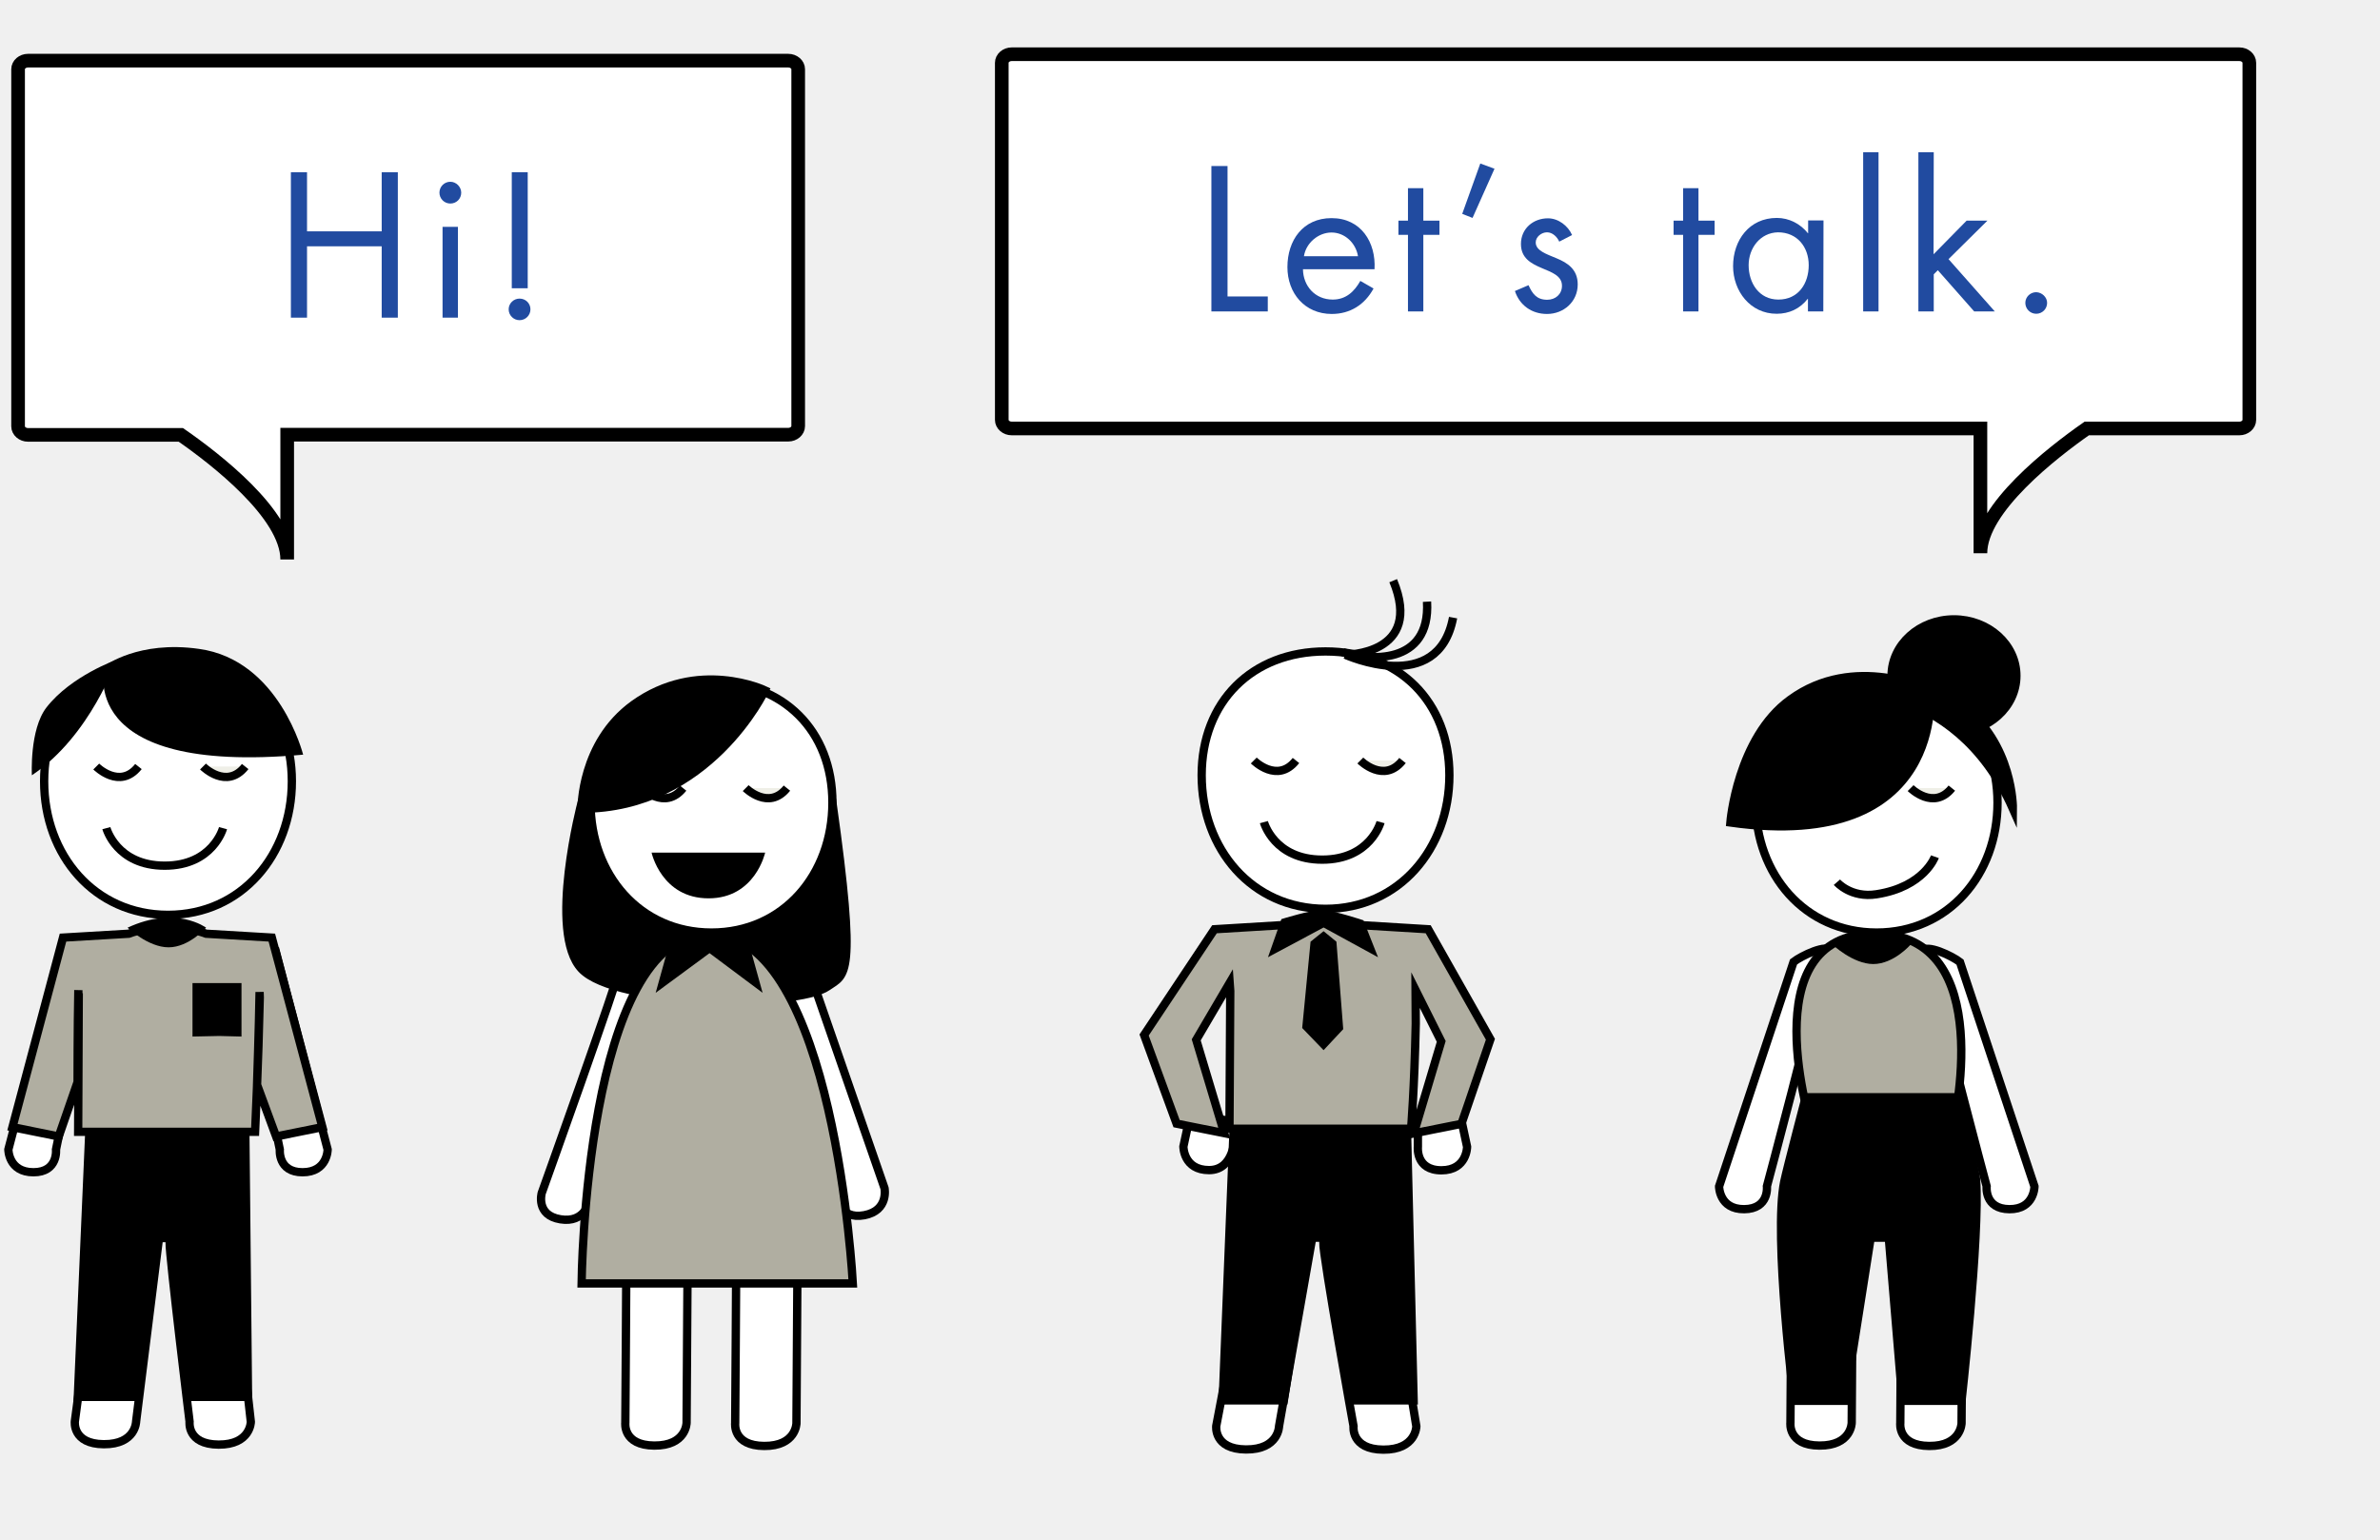
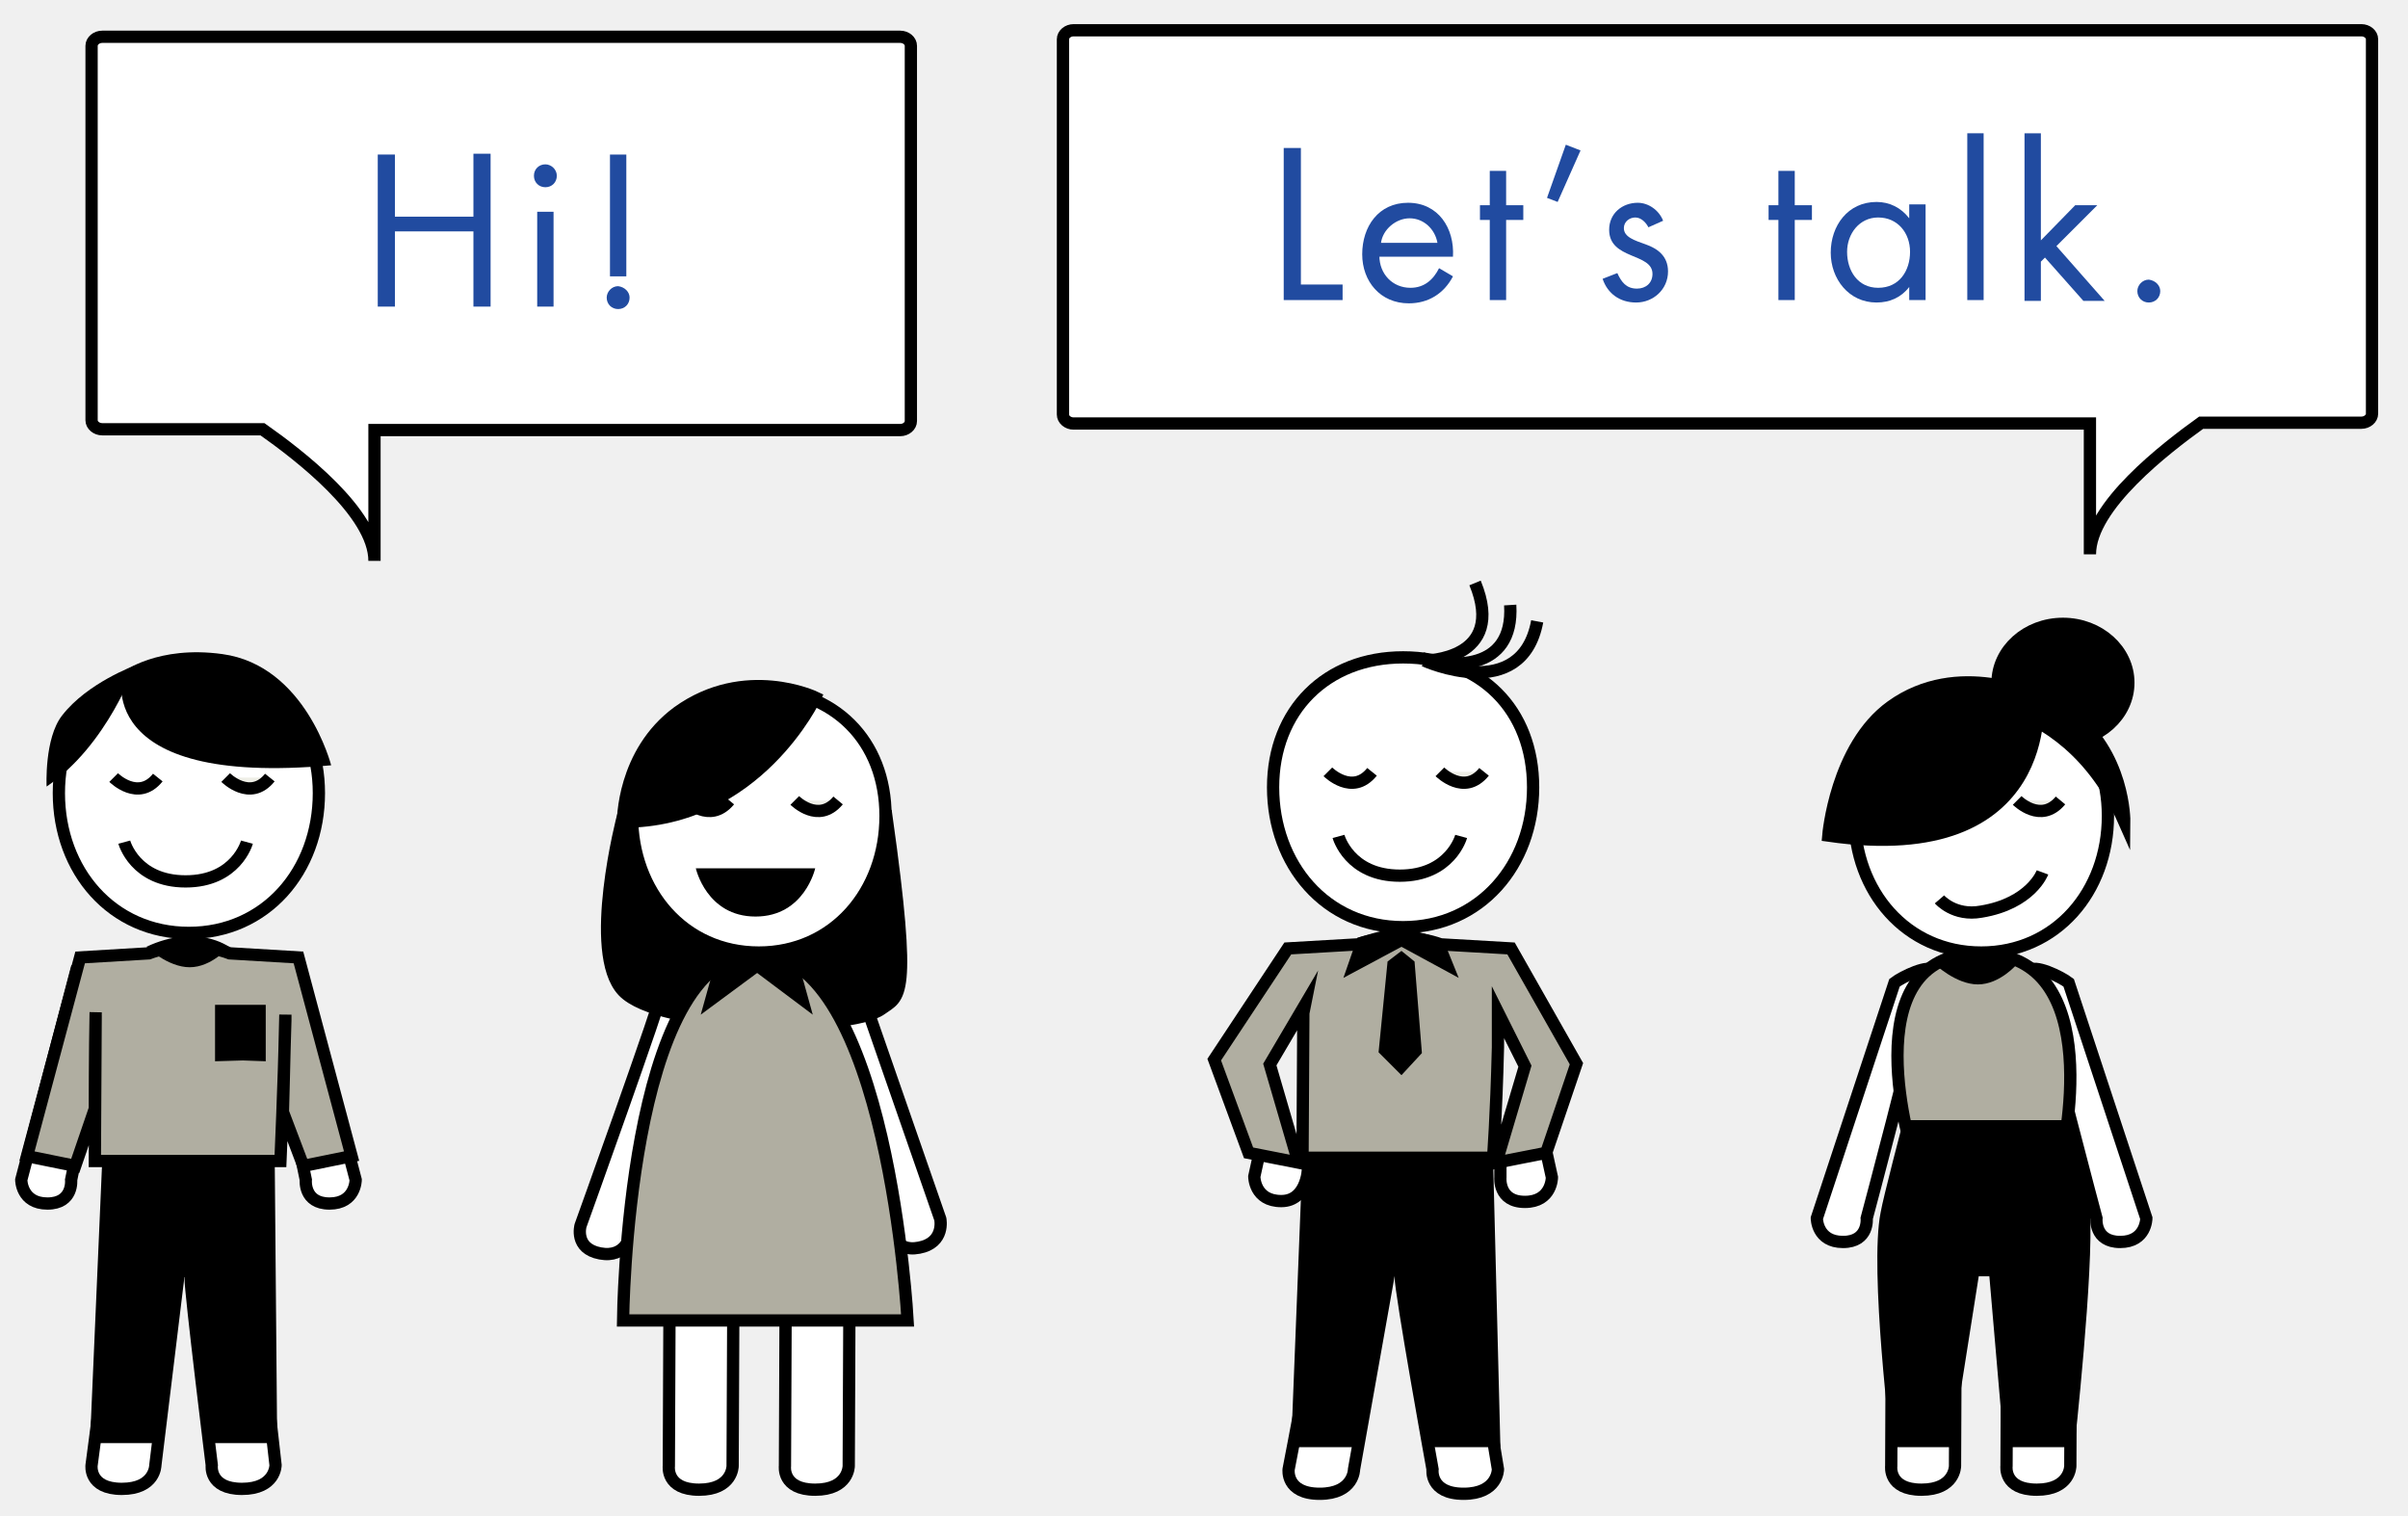
- <svg xmlns="http://www.w3.org/2000/svg" version="1.1" id="Layer_1" x="0px" y="0px" viewBox="0 0 1224 792" enable-background="new 0 0 1224 792" xml:space="preserve">
-   <ellipse stroke="#000000" stroke-width="4.273" stroke-miterlimit="10" cx="1004.9" cy="347.6" rx="32.1" ry="29" />
-   <path fill="#FFFFFF" stroke="#000000" stroke-width="4.273" stroke-miterlimit="10" d="M319.4,495.9  c-1.4,7.9-40.8,117.8-40.8,117.8s-3.2,11.4,9.6,13.5s14.8-9.3,14.8-9.3l40.8-117.8L319.4,495.9z" />
-   <path fill="#FFFFFF" stroke="#000000" stroke-width="4.273" stroke-miterlimit="10" d="M391.7,519.4c1.5,7.7,39,96.4,39,96.4  s1.1,11.7,13.8,9.3c12.7-2.4,10.4-13.9,10.4-13.9l-45.6-131.5L391.7,519.4z" />
-   <path stroke="#000000" stroke-width="4.273" stroke-miterlimit="10" d="M299.1,412.9c0,0-17.6,66.8,0,85.5  c17.6,18.7,110.6,20.4,126.6,9c9-6.3,15.2-3.5,2.4-94.5H299.1z" />
-   <path fill="#FFFFFF" stroke="#000000" stroke-width="4.273" stroke-miterlimit="10" d="M428.1,412.9c0,36.9-25.2,66.8-62.2,66.8  s-62.2-30-62.2-66.8s25.2-62.2,62.2-62.2C402.9,350.7,428.1,376,428.1,412.9z" />
-   <path stroke="#000000" stroke-width="4.273" stroke-miterlimit="10" d="M393.4,355.1c0,0-28.7,60.9-94.3,60.9  c0,0-0.4-33.8,26.7-53.5C358.9,338.6,393.4,355.1,393.4,355.1z" />
-   <path d="M335.1,438.6h58.4c0,0-5.1,23.5-29.1,23.5C340.2,462.1,335.1,438.6,335.1,438.6z" />
-   <path fill="#FFFFFF" stroke="#000000" stroke-width="4.273" stroke-miterlimit="10" d="M322.2,637.1c0,7.9-0.6,94.7-0.6,94.7  s-1.5,11.7,14.9,11.8c16.5,0.1,16.6-11.7,16.6-11.7l0.6-94.7L322.2,637.1z" />
-   <path fill="#FFFFFF" stroke="#000000" stroke-width="4.273" stroke-miterlimit="10" d="M378.7,637.3c0,7.9-0.6,94.7-0.6,94.7  s-1.5,11.7,14.9,11.8c16.5,0.1,16.6-11.7,16.6-11.7l0.6-94.7L378.7,637.3z" />
-   <path fill="#B0AEA1" stroke="#000000" stroke-width="4.273" stroke-miterlimit="10" d="M364.9,480.3c64.3,0,73.7,179.9,73.7,179.9  H299.1C299.1,660.2,300.7,480.3,364.9,480.3z" />
-   <path d="M344,486.2l-6.8,24.5l27.7-20.4l27.3,20.4l-7.3-26.3c0,0-15.5-5.2-20.8-5.3C358.8,479.1,344,486.2,344,486.2z" />
-   <path fill="#EFEFE7" stroke="#000000" stroke-width="4.273" stroke-miterlimit="10" d="M383.5,405.4c0,0,11.8,11.7,21.2,0" />
-   <path fill="none" stroke="#000000" stroke-width="4.273" stroke-miterlimit="10" d="M330.1,405.4c0,0,11.8,11.7,21.2,0" />
-   <path fill="#FFFFFF" stroke="#000000" stroke-width="4.273" stroke-miterlimit="10" d="M996.4,508.1c0,7.9,25.3,102.1,25.3,102.1  s-1.3,11.7,11.7,11.8c12.9,0.1,12.9-11.7,12.9-11.7L1008,494.9c-3.8-3-17.4-9.7-19.6-5.5C986.1,493.9,996.4,508.1,996.4,508.1z" />
-   <path fill="#FFFFFF" stroke="#000000" stroke-width="4.273" stroke-miterlimit="10" d="M934,508.1c0,7.9-25.3,102.1-25.3,102.1  s1.3,11.7-11.7,11.8c-12.9,0.1-12.9-11.7-12.9-11.7l38.3-115.5c3.8-3,17.4-9.7,19.6-5.5C944.3,493.9,934,508.1,934,508.1z" />
-   <path fill="#FFFFFF" stroke="#000000" stroke-width="4.273" stroke-miterlimit="10" d="M1027.3,412.9c0,36.9-25.2,66.8-62.2,66.8  c-37,0-62.2-30-62.2-66.8s25.2-62.2,62.2-62.2C1002.1,350.7,1027.3,376,1027.3,412.9z" />
-   <path stroke="#000000" stroke-width="4.273" stroke-miterlimit="10" d="M992.6,355.1c0,0,8.9,83.7-102.7,68c0,0,3.5-43.5,30.8-63.2  C953.7,335.8,992.6,355.1,992.6,355.1z" />
-   <path stroke="#000000" stroke-width="4.273" stroke-miterlimit="10" d="M940.9,355.1c0,0,64-7.5,94.3,60.9c0,0,0.4-33.8-26.7-53.5  C975.5,338.6,940.9,355.1,940.9,355.1z" />
-   <path fill="#FFFFFF" stroke="#000000" stroke-width="4.273" stroke-miterlimit="10" d="M921.4,637.1c0,7.9-0.6,94.7-0.6,94.7  s-1.5,11.7,14.9,11.8c16.5,0.1,16.6-11.7,16.6-11.7l0.6-94.7L921.4,637.1z" />
-   <path fill="#FFFFFF" stroke="#000000" stroke-width="4.273" stroke-miterlimit="10" d="M977.9,637.3c0,7.9-0.6,94.7-0.6,94.7  s-1.5,11.7,14.9,11.8s16.6-11.7,16.6-11.7l0.6-94.7L977.9,637.3z" />
-   <path fill="#B0AEA1" stroke="#000000" stroke-width="4.273" stroke-miterlimit="10" d="M964.1,480.3c64.3,0,40.1,100.3,40.1,100.3  h-72.3C931.9,580.6,899.9,480.3,964.1,480.3z" />
-   <path fill="#EFEFE7" stroke="#000000" stroke-width="4.273" stroke-miterlimit="10" d="M982.6,405.4c0,0,11.8,11.7,21.2,0" />
-   <path fill="none" stroke="#000000" stroke-width="4.273" stroke-miterlimit="10" d="M929.3,405.4c0,0,11.8,11.7,21.2,0" />
-   <path fill="#FFFFFF" stroke="#000000" stroke-width="4.273" stroke-miterlimit="10" d="M633,576.6c2.7,6.3,2,8,2,8  s0,17.3-13.2,17.3c-13.2,0-13.2-12.1-13.2-12.1l3.5-16.3L633,576.6z" />
-   <path fill="#FFFFFF" stroke="#000000" stroke-width="4.273" stroke-miterlimit="10" d="M729.2,578.8c0,8.2,0,11.1,0,11.1  s-1.3,12.1,12.1,12.1c13.2,0,13.2-12.1,13.2-12.1l-3.5-16.3L729.2,578.8z" />
-   <path fill="#B0AEA1" stroke="#000000" stroke-width="4.273" stroke-miterlimit="10" d="M632.7,509.8l-0.4,70.8h93.4  c0,0,1.7-20.3,2.4-54l-0.1-17.3l13.2,26.4L727.1,583l24.5-4.9l14.9-43.5L734.5,478l-34.6-2.1c-5.5-2-11.8-3.1-19.3-3.1h-2.1  c-7.5,0-13.8,1.1-19.3,3.1l-34.6,2.1l-36.2,54.4l16.7,45.6l24.5,4.9l-14.4-48l17.2-29.3L632.7,509.8z" />
-   <path fill="#FFFFFF" stroke="#000000" stroke-width="4.273" stroke-miterlimit="10" d="M745.4,398.8c0,37.8-25.9,68.7-63.7,68.7  s-63.7-30.7-63.7-68.7c0-37.8,25.9-63.7,63.7-63.7S745.4,361,745.4,398.8z" />
-   <path fill="none" stroke="#000000" stroke-width="4.273" stroke-miterlimit="10" d="M650,422.9c0,0,5.2,19.3,30,19.3  s30-19.3,30-19.3" />
-   <path fill="#FFFFFF" stroke="#000000" stroke-width="4.273" stroke-miterlimit="10" d="M642.2,638.7c0,8.2-16.7,94.8-16.7,94.8  s-1.5,12,15.3,12.1c16.9,0.1,17-12,17-12l16.7-94.8L642.2,638.7z" />
-   <path fill="#FFFFFF" stroke="#000000" stroke-width="4.273" stroke-miterlimit="10" d="M680.5,638.8c0,8.2,15.6,94.8,15.6,94.8  s-1.5,12,15.3,12.1c16.9,0.1,17-12,17-12L712.9,639L680.5,638.8z" />
-   <path d="M659,472.8l-6.9,19.6l28.6-15.3l28,15.3l-7.5-19c0,0-15.9-5.3-21.4-5.3C674.3,468,659,472.8,659,472.8z" />
-   <path fill="#EFEFE7" stroke="#000000" stroke-width="4.273" stroke-miterlimit="10" d="M699.6,391.2c0,0,12.1,12.1,21.7,0" />
-   <path fill="none" stroke="#000000" stroke-width="4.273" stroke-miterlimit="10" d="M644.8,391.2c0,0,12.1,12.1,21.7,0" />
-   <polygon points="632.3,580.6 725.7,580.6 729.2,722.5 693.9,722.5 680.7,638.8 675.2,638.8 662.1,722.5 626.6,722.5 " />
-   <path d="M927,562.3h80.3c0,0,10.6,37.8,11.1,44.3c2.1,29-7.7,116.1-7.7,116.1h-34.3l-7-83.9h-5.5l-13.2,83.9h-30  c0,0-11-86.9-5.2-115.2C917,600.3,927,562.3,927,562.3z" />
-   <path fill="none" stroke="#000000" stroke-width="4.273" stroke-miterlimit="10" d="M691.9,336.8c0,0,47.7,21.7,55.4-19.1" />
-   <path fill="none" stroke="#000000" stroke-width="4.273" stroke-miterlimit="10" d="M690.6,335.5c12.7,4.2,45.2,7.2,43.3-26" />
-   <path fill="none" stroke="#000000" stroke-width="4.273" stroke-miterlimit="10" d="M691.9,336.8c0,0,40.4,0.1,24.6-38.1" />
-   <polygon points="680.7,479 674,484.4 669.7,528.8 680.7,540.2 690.8,529.4 687.3,484.4 " />
-   <path fill="#FFFFFF" stroke="#000000" stroke-width="4.273" stroke-miterlimit="10" d="M150.1,401.9c0,37.8-25.9,68.7-63.7,68.7  s-63.7-30.7-63.7-68.7s25.9-63.7,63.7-63.7S150.1,364.1,150.1,401.9z" />
-   <path fill="none" stroke="#000000" stroke-width="4.273" stroke-miterlimit="10" d="M54.7,426c0,0,5.2,19.3,30,19.3  s30-19.3,30-19.3" />
-   <path fill="#EFEFE7" stroke="#000000" stroke-width="4.273" stroke-miterlimit="10" d="M104.4,394.3c0,0,12.1,12.1,21.7,0" />
-   <path fill="none" stroke="#000000" stroke-width="4.273" stroke-miterlimit="10" d="M49.5,394.3c0,0,12.1,12.1,21.7,0" />
-   <path d="M942.3,485.8c0,0,10.6,10.1,21.1,10.1c10.6,0,19.3-10.1,19.3-10.1S967.1,474.2,942.3,485.8z" />
-   <path fill="none" stroke="#000000" stroke-width="4.273" stroke-miterlimit="10" d="M944.7,453.8c0,0,7.2,8.3,20.4,6.2  c24.5-3.8,30-19.3,30-19.3" />
-   <path d="M53.9,342.5c0,0-16.5,56.4,102,45.7c0,0-12.2-48.7-53.5-54.4C71.2,329.3,53.9,342.5,53.9,342.5z" />
-   <path d="M59.9,339.4c0,0-13.2,39-43.5,59.4c0,0-1.3-23.5,7.5-34.9C36.6,347.6,59.9,339.4,59.9,339.4z" />
-   <path fill="#FFFFFF" stroke="#000000" stroke-width="4.273" stroke-miterlimit="10" d="M48.5,489.3c0,7.9-19.7,102-19.7,102  S30,603,17.2,603c-12.9,0-12.9-11.7-12.9-11.7l26.7-102H48.5z" />
-   <path fill="#FFFFFF" stroke="#000000" stroke-width="4.273" stroke-miterlimit="10" d="M124.2,489.3c0,7.9,19.7,102,19.7,102  s-1.1,11.7,11.7,11.7c12.9,0,12.9-11.7,12.9-11.7l-26.7-102H124.2z" />
-   <path fill="#B0AEA1" stroke="#000000" stroke-width="4.273" stroke-miterlimit="10" d="M40.5,510.9l-0.3,71.3h91  c0,0,1.7-36.2,2.4-69.1l-0.1-2.8c-0.3,18.6-1.3,47.7-1.3,47.7l9.8,26.6l23.8-4.8l-26-97.5l-33.8-2c-5.3-2-11.5-3.1-18.9-3.1h-2  c-7.3,0-13.5,1.1-18.9,3.1l-33.8,2l-26,97.5l23.8,4.8l9.7-28c0,0,0-27.9,0.4-47.3" />
-   <path fill="#FFFFFF" stroke="#000000" stroke-width="4.273" stroke-miterlimit="10" d="M49.9,638.8c0,7.9-11.4,92.3-11.4,92.3  s-1.5,11.7,14.9,11.8c16.5,0.1,16.6-11.7,16.6-11.7L81.5,639L49.9,638.8z" />
-   <path fill="#FFFFFF" stroke="#000000" stroke-width="4.273" stroke-miterlimit="10" d="M87.2,639c0,7.9,10.3,92.3,10.3,92.3  s-1.5,11.7,14.9,11.8c16.5,0.1,16.6-11.7,16.6-11.7l-10.3-92.3L87.2,639z" />
-   <polygon points="43.8,582.3 128.3,582.3 129.7,720.7 97.6,720.7 87.6,639 79.9,639 69.8,720.7 37.8,720.7 " />
-   <path d="M65.6,477.2c0,0,10.6,10.1,21.1,10.1s19.3-10.1,19.3-10.1S90.5,465.6,65.6,477.2z" />
-   <polygon points="99,505.7 124.2,505.7 124.2,533.2 112.8,532.9 99,533.2 " />
-   <g>
-     <path fill="#FFFFFF" stroke="#000000" stroke-width="7.02" stroke-miterlimit="10" d="M147.7,287.8v-64.2h257.7   c2.8,0,5.1-2,5.1-4.4V35.6c0-2.4-2.3-4.4-5.1-4.4h-391c-2.8,0-5.1,2-5.1,4.4v183.7c0,2.4,2.3,4.4,5.1,4.4H93   C110.6,235.9,147.7,264.5,147.7,287.8" />
+ <svg xmlns="http://www.w3.org/2000/svg" version="1.1" x="0px" y="0px" viewBox="0 0 294.5 185.3" enable-background="new 0 0 294.5 185.3" xml:space="preserve">
+   <g id="Layer_1">
+     <ellipse stroke="#000000" stroke-width="1.5" stroke-miterlimit="10" cx="252.3" cy="83.5" rx="8" ry="7.2" />
+     <path fill="#FFFFFF" stroke="#000000" stroke-width="1.5" stroke-miterlimit="10" d="M81.2,120.5c-0.3,1.9-10.2,29.4-10.2,29.4   s-0.8,2.8,2.4,3.4c3.2,0.6,3.7-2.3,3.7-2.3l10.2-29.4L81.2,120.5z" />
+     <path fill="#FFFFFF" stroke="#000000" stroke-width="1.5" stroke-miterlimit="10" d="M99.3,126.3c0.4,1.9,9.7,24,9.7,24   s0.3,2.9,3.4,2.3c3.2-0.6,2.6-3.5,2.6-3.5l-11.4-32.8L99.3,126.3z" />
+     <path stroke="#000000" stroke-width="1.5" stroke-miterlimit="10" d="M76.2,99.8c0,0-4.4,16.7,0,21.4s27.6,5.1,31.6,2.2   c2.2-1.6,3.8-0.9,0.6-23.6H76.2z" />
+     <path fill="#FFFFFF" stroke="#000000" stroke-width="1.5" stroke-miterlimit="10" d="M108.3,99.8c0,9.2-6.3,16.7-15.5,16.7   S77.3,109,77.3,99.8s6.3-15.5,15.5-15.5S108.3,90.6,108.3,99.8z" />
+     <path stroke="#000000" stroke-width="1.5" stroke-miterlimit="10" d="M99.7,85.3c0,0-7.1,15.2-23.5,15.2c0,0-0.1-8.4,6.7-13.4   C91.1,81.2,99.7,85.3,99.7,85.3z" />
+     <path d="M85.1,106.2h14.6c0,0-1.3,5.9-7.3,5.9S85.1,106.2,85.1,106.2z" />
+     <path fill="#FFFFFF" stroke="#000000" stroke-width="1.5" stroke-miterlimit="10" d="M81.9,155.7c0,2-0.1,23.6-0.1,23.6   s-0.4,2.9,3.7,2.9s4.1-2.9,4.1-2.9l0.1-23.6L81.9,155.7z" />
+     <path fill="#FFFFFF" stroke="#000000" stroke-width="1.5" stroke-miterlimit="10" d="M96.1,155.7c0,2-0.1,23.6-0.1,23.6   s-0.4,2.9,3.7,2.9c4.1,0,4.1-2.9,4.1-2.9l0.1-23.6L96.1,155.7z" />
+     <path fill="#B0AEA1" stroke="#000000" stroke-width="1.5" stroke-miterlimit="10" d="M92.6,116.6c16,0,18.4,44.9,18.4,44.9H76.2   C76.2,161.5,76.6,116.6,92.6,116.6z" />
+     <path d="M87.4,118l-1.7,6.1l6.9-5.1l6.8,5.1l-1.8-6.5c0,0-3.9-1.3-5.2-1.3C91.1,116.3,87.4,118,87.4,118z" />
+     <path fill="#EFEFE7" stroke="#000000" stroke-width="1.5" stroke-miterlimit="10" d="M97.2,97.9c0,0,2.9,2.9,5.3,0" />
+     <path fill="none" stroke="#000000" stroke-width="1.5" stroke-miterlimit="10" d="M83.9,97.9c0,0,2.9,2.9,5.3,0" />
+     <path fill="#FFFFFF" stroke="#000000" stroke-width="1.5" stroke-miterlimit="10" d="M250.1,123.5c0,2,6.3,25.5,6.3,25.5   s-0.3,2.9,2.9,2.9c3.2,0,3.2-2.9,3.2-2.9l-9.5-28.8c-0.9-0.7-4.3-2.4-4.9-1.4C247.6,120,250.1,123.5,250.1,123.5z" />
+     <path fill="#FFFFFF" stroke="#000000" stroke-width="1.5" stroke-miterlimit="10" d="M234.6,123.5c0,2-6.3,25.5-6.3,25.5   s0.3,2.9-2.9,2.9c-3.2,0-3.2-2.9-3.2-2.9l9.5-28.8c0.9-0.7,4.3-2.4,4.9-1.4C237.1,120,234.6,123.5,234.6,123.5z" />
+     <path fill="#FFFFFF" stroke="#000000" stroke-width="1.5" stroke-miterlimit="10" d="M257.8,99.8c0,9.2-6.3,16.7-15.5,16.7   c-9.2,0-15.5-7.5-15.5-16.7s6.3-15.5,15.5-15.5C251.5,84.3,257.8,90.6,257.8,99.8z" />
+     <path stroke="#000000" stroke-width="1.5" stroke-miterlimit="10" d="M249.2,85.3c0,0,2.2,20.9-25.6,16.9c0,0,0.9-10.9,7.7-15.8   C239.5,80.5,249.2,85.3,249.2,85.3z" />
+     <path stroke="#000000" stroke-width="1.5" stroke-miterlimit="10" d="M236.3,85.3c0,0,16-1.8,23.5,15.2c0,0,0.1-8.4-6.7-13.4   C244.9,81.2,236.3,85.3,236.3,85.3z" />
+     <path fill="#FFFFFF" stroke="#000000" stroke-width="1.5" stroke-miterlimit="10" d="M231.4,155.7c0,2-0.1,23.6-0.1,23.6   s-0.4,2.9,3.7,2.9c4.1,0,4.1-2.9,4.1-2.9l0.1-23.6L231.4,155.7z" />
+     <path fill="#FFFFFF" stroke="#000000" stroke-width="1.5" stroke-miterlimit="10" d="M245.5,155.7c0,2-0.1,23.6-0.1,23.6   s-0.4,2.9,3.7,2.9c4.1,0,4.1-2.9,4.1-2.9l0.1-23.6L245.5,155.7z" />
+     <path fill="#B0AEA1" stroke="#000000" stroke-width="1.5" stroke-miterlimit="10" d="M242.1,116.6c16,0,10,25,10,25h-18   C234,141.6,226.1,116.6,242.1,116.6z" />
+     <path fill="#EFEFE7" stroke="#000000" stroke-width="1.5" stroke-miterlimit="10" d="M246.7,97.9c0,0,2.9,2.9,5.3,0" />
+     <path fill="none" stroke="#000000" stroke-width="1.5" stroke-miterlimit="10" d="M233.4,97.9c0,0,2.9,2.9,5.3,0" />
+     <path fill="#FFFFFF" stroke="#000000" stroke-width="1.5" stroke-miterlimit="10" d="M159.5,140.6c0.7,1.6,0.5,2,0.5,2   s0,4.3-3.3,4.3c-3.3,0-3.3-3-3.3-3l0.9-4.1L159.5,140.6z" />
+     <path fill="#FFFFFF" stroke="#000000" stroke-width="1.5" stroke-miterlimit="10" d="M183.5,141.2c0,2,0,2.8,0,2.8s-0.3,3,3,3   c3.3,0,3.3-3,3.3-3l-0.9-4.1L183.5,141.2z" />
+     <path fill="#B0AEA1" stroke="#000000" stroke-width="1.5" stroke-miterlimit="10" d="M159.4,123.9l-0.1,17.7h23.3   c0,0,0.4-5.1,0.6-13.5l0-4.3l3.3,6.6l-3.5,11.8l6.1-1.2l3.7-10.9l-8-14.1l-8.6-0.5c-1.4-0.5-3-0.8-4.8-0.8h-0.5   c-1.9,0-3.5,0.3-4.8,0.8l-8.6,0.5l-9,13.6l4.2,11.4l6.1,1.2l-3.5-12l4.3-7.3L159.4,123.9z" />
+     <path fill="#FFFFFF" stroke="#000000" stroke-width="1.5" stroke-miterlimit="10" d="M187.5,96.3c0,9.5-6.5,17.1-15.9,17.1   c-9.5,0-15.9-7.7-15.9-17.1s6.5-15.9,15.9-15.9C181.1,80.4,187.5,86.8,187.5,96.3z" />
+     <path fill="none" stroke="#000000" stroke-width="1.5" stroke-miterlimit="10" d="M163.7,102.3c0,0,1.3,4.8,7.5,4.8   s7.5-4.8,7.5-4.8" />
+     <path fill="#FFFFFF" stroke="#000000" stroke-width="1.5" stroke-miterlimit="10" d="M161.8,156.1c0,2-4.2,23.6-4.2,23.6   s-0.4,3,3.8,3c4.2,0,4.2-3,4.2-3l4.2-23.6L161.8,156.1z" />
+     <path fill="#FFFFFF" stroke="#000000" stroke-width="1.5" stroke-miterlimit="10" d="M171.3,156.1c0,2,3.9,23.6,3.9,23.6   s-0.4,3,3.8,3c4.2,0,4.2-3,4.2-3l-3.9-23.6L171.3,156.1z" />
+     <path d="M166,114.7l-1.7,4.9l7.1-3.8l7,3.8l-1.9-4.7c0,0-4-1.3-5.3-1.4C169.8,113.5,166,114.7,166,114.7z" />
+     <path fill="#EFEFE7" stroke="#000000" stroke-width="1.5" stroke-miterlimit="10" d="M176.1,94.4c0,0,3,3,5.4,0" />
+     <path fill="none" stroke="#000000" stroke-width="1.5" stroke-miterlimit="10" d="M162.4,94.4c0,0,3,3,5.4,0" />
+     <polygon points="159.3,141.6 182.6,141.6 183.5,177 174.7,177 171.4,156.1 170,156.1 166.7,177 157.9,177  " />
+     <path d="M232.8,137h20c0,0,2.6,9.4,2.8,11.1c0.5,7.2-1.9,28.9-1.9,28.9h-8.6l-1.8-20.9H242l-3.3,20.9h-7.4c0,0-2.7-21.7-1.3-28.7   C230.3,146.5,232.8,137,232.8,137z" />
+     <path fill="none" stroke="#000000" stroke-width="1.5" stroke-miterlimit="10" d="M174.2,80.8c0,0,11.9,5.4,13.8-4.8" />
+     <path fill="none" stroke="#000000" stroke-width="1.5" stroke-miterlimit="10" d="M173.9,80.5c3.2,1.1,11.3,1.8,10.8-6.5" />
+     <path fill="none" stroke="#000000" stroke-width="1.5" stroke-miterlimit="10" d="M174.2,80.8c0,0,10.1,0,6.2-9.5" />
+     <polygon points="171.4,116.3 169.7,117.6 168.6,128.7 171.4,131.5 173.9,128.8 173,117.6  " />
+     <path fill="#FFFFFF" stroke="#000000" stroke-width="1.5" stroke-miterlimit="10" d="M39,97c0,9.5-6.5,17.1-15.9,17.1   S7.2,106.5,7.2,97s6.5-15.9,15.9-15.9S39,87.6,39,97z" />
+     <path fill="none" stroke="#000000" stroke-width="1.5" stroke-miterlimit="10" d="M15.2,103c0,0,1.3,4.8,7.5,4.8s7.5-4.8,7.5-4.8" />
+     <path fill="#EFEFE7" stroke="#000000" stroke-width="1.5" stroke-miterlimit="10" d="M27.6,95.1c0,0,3,3,5.4,0" />
+     <path fill="none" stroke="#000000" stroke-width="1.5" stroke-miterlimit="10" d="M13.9,95.1c0,0,3,3,5.4,0" />
+     <path d="M236.6,117.9c0,0,2.6,2.5,5.3,2.5s4.8-2.5,4.8-2.5S242.8,115.1,236.6,117.9z" />
+     <path fill="none" stroke="#000000" stroke-width="1.5" stroke-miterlimit="10" d="M237.2,110c0,0,1.8,2.1,5.1,1.5   c6.1-1,7.5-4.8,7.5-4.8" />
+     <path d="M15,82.2c0,0-4.1,14.1,25.5,11.4c0,0-3.1-12.2-13.3-13.6C19.3,78.9,15,82.2,15,82.2z" />
+     <path d="M16.5,81.4c0,0-3.3,9.7-10.8,14.8c0,0-0.3-5.9,1.9-8.7C10.7,83.5,16.5,81.4,16.5,81.4z" />
+     <path fill="#FFFFFF" stroke="#000000" stroke-width="1.5" stroke-miterlimit="10" d="M13.6,118.8c0,2-4.9,25.5-4.9,25.5   s0.3,2.9-2.9,2.9c-3.2,0-3.2-2.9-3.2-2.9l6.7-25.5L13.6,118.8z" />
+     <path fill="#FFFFFF" stroke="#000000" stroke-width="1.5" stroke-miterlimit="10" d="M32.5,118.8c0,2,4.9,25.5,4.9,25.5   s-0.3,2.9,2.9,2.9c3.2,0,3.2-2.9,3.2-2.9l-6.7-25.5L32.5,118.8z" />
+     <path fill="#B0AEA1" stroke="#000000" stroke-width="1.5" stroke-miterlimit="10" d="M11.7,124.2L11.6,142h22.7c0,0,0.4-9,0.6-17.2   l0-0.7c-0.1,4.6-0.3,11.9-0.3,11.9l2.5,6.6l5.9-1.2l-6.5-24.3l-8.4-0.5c-1.3-0.5-2.9-0.8-4.7-0.8h-0.5c-1.8,0-3.4,0.3-4.7,0.8   l-8.4,0.5l-6.5,24.3l5.9,1.2l2.4-7c0,0,0-6.9,0.1-11.8" />
+     <path fill="#FFFFFF" stroke="#000000" stroke-width="1.5" stroke-miterlimit="10" d="M14,156.2c0,2-2.8,23-2.8,23s-0.4,2.9,3.7,2.9   s4.1-2.9,4.1-2.9l2.8-23L14,156.2z" />
+     <path fill="#FFFFFF" stroke="#000000" stroke-width="1.5" stroke-miterlimit="10" d="M23.3,156.2c0,2,2.6,23,2.6,23   s-0.4,2.9,3.7,2.9s4.1-2.9,4.1-2.9l-2.6-23L23.3,156.2z" />
+     <polygon points="12.5,142 33.6,142 33.9,176.5 25.9,176.5 23.4,156.2 21.5,156.2 19,176.5 11,176.5  " />
+     <path d="M17.9,115.8c0,0,2.6,2.5,5.3,2.5s4.8-2.5,4.8-2.5S24.1,112.9,17.9,115.8z" />
+     <polygon points="26.3,122.9 32.5,122.9 32.5,129.8 29.7,129.7 26.3,129.8  " />
+     <path fill="#FFFFFF" stroke="#000000" stroke-width="1.5" stroke-miterlimit="10" d="M45.8,68.6v-16h64.3c0.7,0,1.3-0.5,1.3-1.1   V5.6c0-0.6-0.6-1.1-1.3-1.1H12.5c-0.7,0-1.3,0.5-1.3,1.1v45.8c0,0.6,0.6,1.1,1.3,1.1h19.6C36.5,55.6,45.8,62.7,45.8,68.6" />
    <g>
-       <path fill="#214BA0" d="M196.3,119V88.6h8.3v74.8h-8.3v-36.7h-38.4v36.7h-8.3V88.6h8.3V119H196.3z" />
-       <path fill="#214BA0" d="M237.2,99.1c0,3.2-2.5,5.6-5.6,5.6c-3.1,0-5.6-2.5-5.6-5.6s2.5-5.6,5.6-5.6    C234.7,93.5,237.2,96.2,237.2,99.1z M235.5,163.4h-7.9v-46.7h7.9V163.4z" />
-       <path fill="#214BA0" d="M272.8,159.1c0,3.1-2.5,5.6-5.6,5.6c-3.1,0-5.6-2.5-5.6-5.6c0-3,2.5-5.5,5.6-5.5    C270.4,153.6,272.8,156.1,272.8,159.1z M263.2,88.6h8.2v59.7h-8.2V88.6z" />
+       <path fill="#214BA0" d="M57.9,26.4v-7.6H60v18.7h-2.1v-9.2h-9.6v9.2h-2.1V18.9h2.1v7.6H57.9z" />
+       <path fill="#214BA0" d="M68.1,21.5c0,0.8-0.6,1.4-1.4,1.4c-0.8,0-1.4-0.6-1.4-1.4c0-0.8,0.6-1.4,1.4-1.4    C67.4,20.1,68.1,20.7,68.1,21.5z M67.7,37.5h-2V25.9h2V37.5z" />
+       <path fill="#214BA0" d="M77,36.4c0,0.8-0.6,1.4-1.4,1.4c-0.8,0-1.4-0.6-1.4-1.4c0-0.7,0.6-1.4,1.4-1.4C76.4,35.1,77,35.7,77,36.4z     M74.6,18.9h2v14.9h-2V18.9z" />
+     </g>
+     <path fill="#FFFFFF" stroke="#000000" stroke-width="1.5" stroke-miterlimit="10" d="M255.6,67.8v-16H131.3c-0.7,0-1.3-0.5-1.3-1.1   V4.8c0-0.6,0.6-1.1,1.3-1.1l157.5,0c0.7,0,1.3,0.5,1.3,1.1v45.8c0,0.6-0.6,1.1-1.3,1.1h-19.6C264.9,54.8,255.6,61.9,255.6,67.8" />
+     <g>
+       <path fill="#214BA0" d="M159,34.8h5.2v1.9H157V18.1h2.1V34.8z" />
+       <path fill="#214BA0" d="M168.7,31.3c0,2.2,1.6,3.9,3.8,3.9c1.7,0,2.8-1,3.5-2.4l1.7,1c-1.1,2.1-3,3.3-5.4,3.3    c-3.5,0-5.7-2.7-5.7-6c0-3.4,2-6.3,5.6-6.3c3.7,0,5.7,3.1,5.5,6.6H168.7z M175.8,29.7c-0.3-1.7-1.7-3-3.4-3c-1.7,0-3.3,1.4-3.5,3    H175.8z" />
+       <path fill="#214BA0" d="M184.2,36.7h-2v-9.8H181v-1.8h1.2v-4.2h2v4.2h2.1v1.8h-2.1V36.7z" />
+       <path fill="#214BA0" d="M193.3,18.4l-2.8,6.3l-1.3-0.5l2.3-6.5L193.3,18.4z" />
+       <path fill="#214BA0" d="M201.6,27.8c-0.3-0.6-0.9-1.2-1.6-1.2c-0.7,0-1.4,0.5-1.4,1.3c0,1.1,1.3,1.5,2.7,2s2.7,1.4,2.7,3.3    c0,2.2-1.8,3.8-3.9,3.8c-2,0-3.5-1.1-4.1-2.9l1.8-0.7c0.5,1.1,1.1,1.9,2.4,1.9c1.1,0,1.9-0.7,1.9-1.8c0-2.6-5.3-1.7-5.3-5.4    c0-2,1.6-3.3,3.5-3.3c1.3,0,2.6,0.9,3.1,2.2L201.6,27.8z" />
+       <path fill="#214BA0" d="M219.5,36.7h-2v-9.8h-1.2v-1.8h1.2v-4.2h2v4.2h2.1v1.8h-2.1V36.7z" />
+       <path fill="#214BA0" d="M235.5,36.7h-2v-1.6h0c-1,1.3-2.4,1.9-4,1.9c-3.4,0-5.6-2.9-5.6-6.1c0-3.3,2.1-6.2,5.6-6.2    c1.6,0,3,0.7,4,2h0v-1.7h2V36.7z M225.9,30.8c0,2.3,1.3,4.4,3.8,4.4c2.6,0,3.9-2.1,3.9-4.4c0-2.3-1.5-4.2-3.9-4.2    C227.4,26.6,225.9,28.6,225.9,30.8z" />
+       <path fill="#214BA0" d="M242.6,36.7h-2V16.3h2V36.7z" />
+       <path fill="#214BA0" d="M249.6,29.4l4.2-4.3h2.7l-5,5l5.9,6.7h-2.6l-4.7-5.3l-0.5,0.5v4.8h-2V16.3h2V29.4z" />
+       <path fill="#214BA0" d="M264.2,35.6c0,0.8-0.6,1.4-1.4,1.4c-0.8,0-1.4-0.6-1.4-1.4c0-0.7,0.6-1.4,1.4-1.4    C263.6,34.3,264.2,34.9,264.2,35.6z" />
    </g>
  </g>
-   <path fill="#FFFFFF" stroke="#000000" stroke-width="7.02" stroke-miterlimit="10" d="M1018.5,284.6v-64.2H520.3  c-2.8,0-5.1-2-5.1-4.4V32.3c0-2.4,2.3-4.4,5.1-4.4h631.4c2.8,0,5.1,2,5.1,4.4v183.7c0,2.4-2.3,4.4-5.1,4.4h-78.5  C1055.6,232.7,1018.5,261.4,1018.5,284.6" />
-   <g>
-     <path fill="#214BA0" d="M631.3,152.5H652v7.7h-29V85.4h8.3V152.5L631.3,152.5z" />
-     <path fill="#214BA0" d="M670.1,138.5c0.1,8.6,6.2,15.6,15.3,15.6c6.8,0,11.1-4.1,14.2-9.6l6.8,3.9c-4.5,8.3-12,13.1-21.5,13.1   c-13.9,0-22.8-10.7-22.8-24.1c0-13.8,8-25.2,22.7-25.2c15.1,0,22.9,12.4,22.1,26.3h-36.7V138.5z M698.4,131.8   c-1.1-6.8-6.8-12.2-13.6-12.2c-6.9,0-13.2,5.5-14.2,12.2H698.4z" />
-     <path fill="#214BA0" d="M732,160.2h-7.9v-39.4h-4.9v-7.3h4.9V96.8h7.9v16.7h8.3v7.3H732V160.2z" />
-     <path fill="#214BA0" d="M768.6,86.8l-11.3,25.3L752,110l9.3-25.9L768.6,86.8z" />
-     <path fill="#214BA0" d="M801.9,124.3c-1.1-2.5-3.5-4.8-6.3-4.8s-5.8,2.3-5.8,5.2c0,4.2,5.3,5.9,10.8,8.2s10.8,5.6,10.8,13.4   c0,8.9-7.2,15.2-15.8,15.2c-7.9,0-14.1-4.5-16.5-11.8l7-3c2,4.4,4.2,7.5,9.6,7.5c4.2,0,7.6-2.8,7.6-7.2c0-10.4-21.1-6.9-21.1-21.5   c0-7.9,6.3-13.2,13.9-13.2c5.3,0,10.3,3.8,12.4,8.6L801.9,124.3z" />
-     <path fill="#214BA0" d="M873.5,160.2h-7.9v-39.4h-4.9v-7.3h4.9V96.8h7.9v16.7h8.3v7.3h-8.3V160.2z" />
-     <path fill="#214BA0" d="M937.7,160.2h-7.9v-6.5h-0.1c-4.1,5.2-9.6,7.7-16,7.7c-13.6,0-22.4-11.7-22.4-24.5   c0-13.4,8.4-24.8,22.5-24.8c6.3,0,12.1,3,16,7.9h0.1v-6.6h7.9L937.7,160.2L937.7,160.2z M899.3,136.4c0,9.1,5.3,17.7,15.3,17.7   c10.3,0,15.6-8.3,15.6-17.7c0-9.3-5.9-16.9-15.8-16.9C905.2,119.7,899.3,127.7,899.3,136.4z" />
-     <path fill="#214BA0" d="M966.1,160.2h-7.9V78.3h7.9V160.2z" />
-     <path fill="#214BA0" d="M994.4,130.8l17-17.3h10.7l-20,19.8l23.8,26.9h-10.6L996.6,139l-2.1,2.1v19.1h-7.9V78.3h7.9L994.4,130.8   L994.4,130.8z" />
-     <path fill="#214BA0" d="M1052.8,155.8c0,3.1-2.5,5.6-5.6,5.6c-3.1,0-5.6-2.5-5.6-5.6c0-3,2.5-5.5,5.6-5.5   C1050.2,150.4,1052.8,152.9,1052.8,155.8z" />
-   </g>
+   <g id="Layer_2">
+ </g>
</svg>
